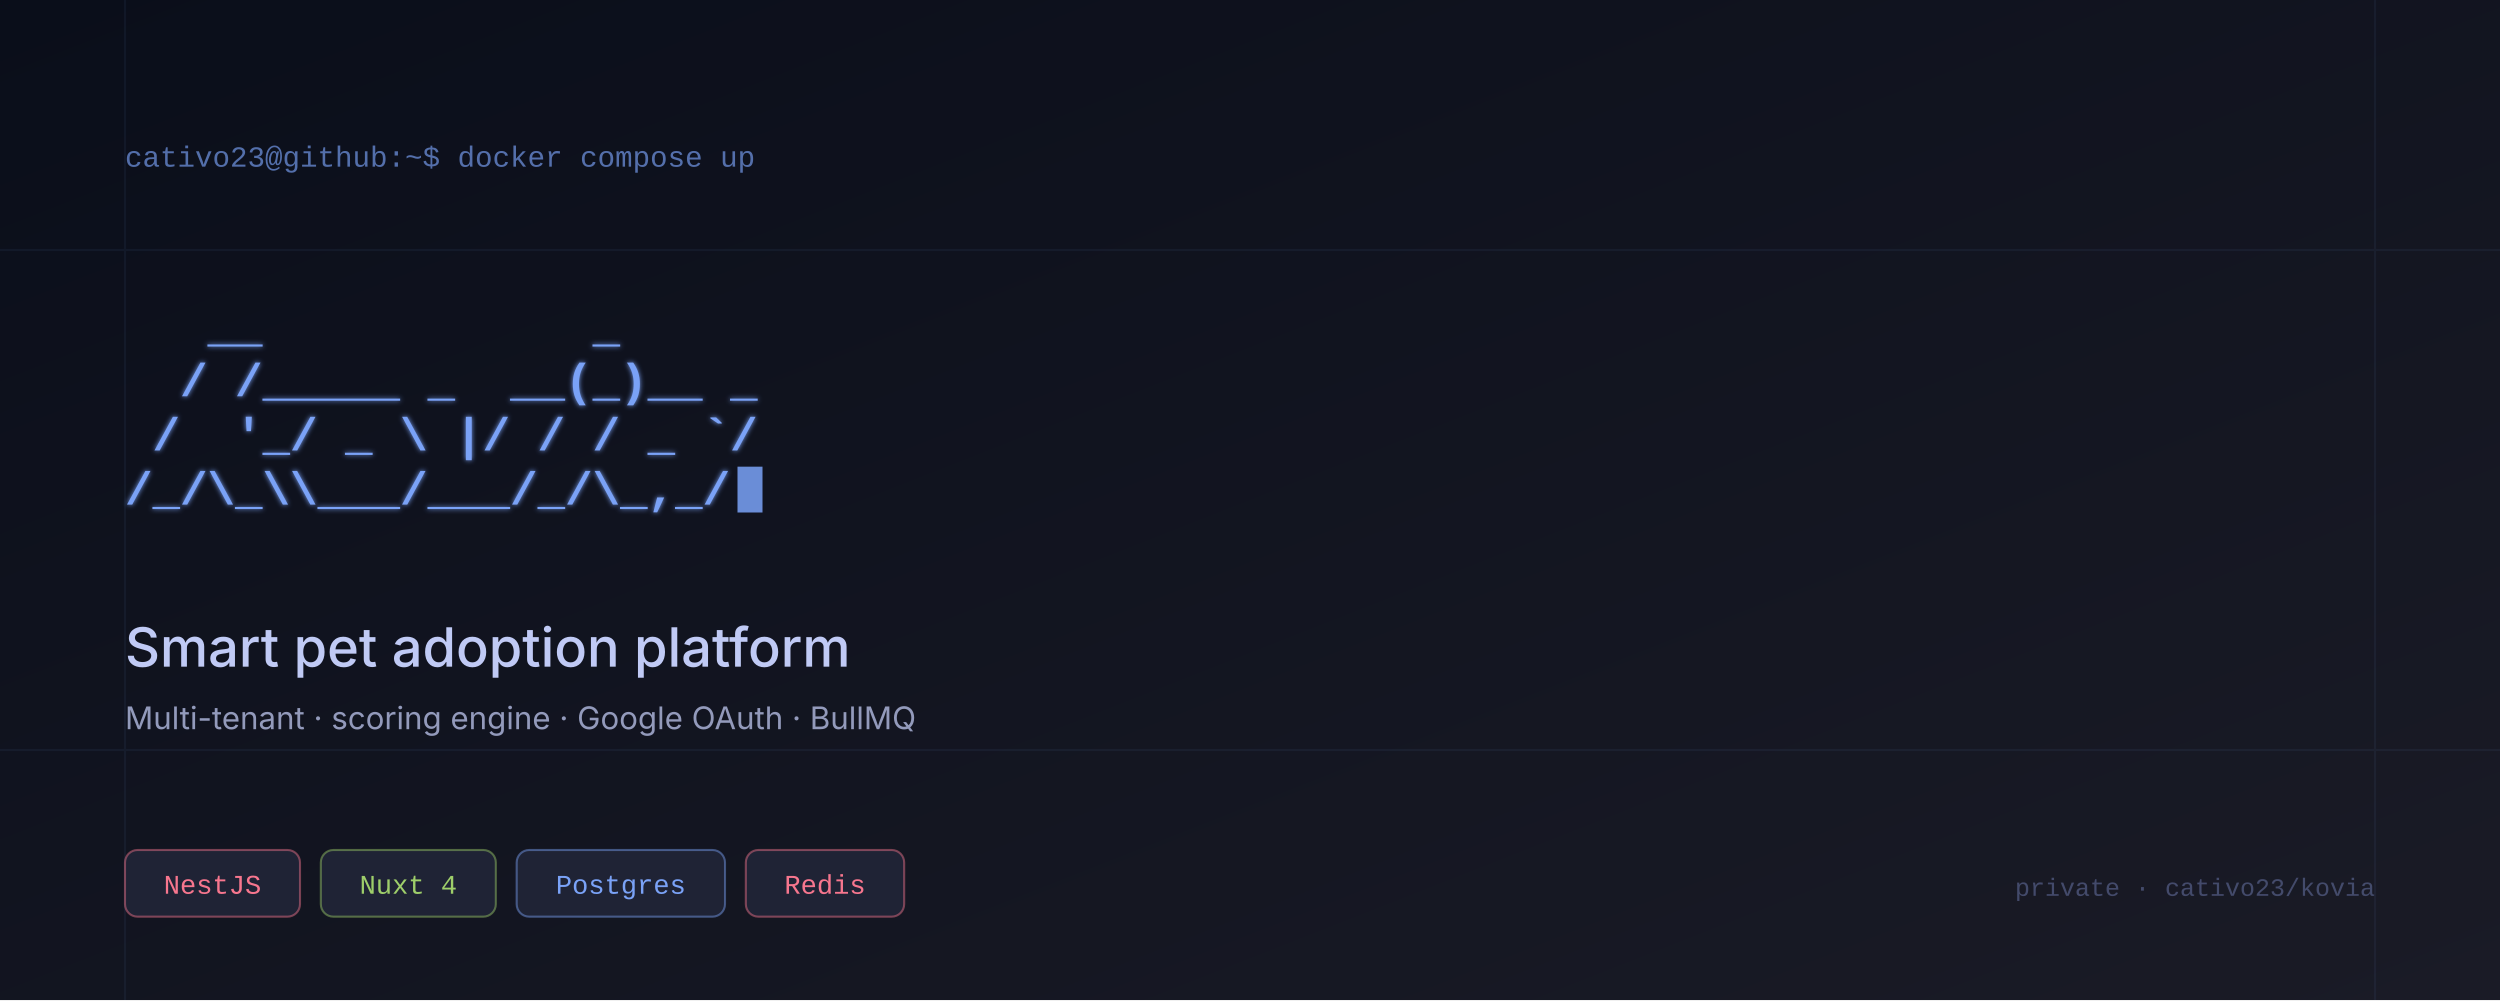
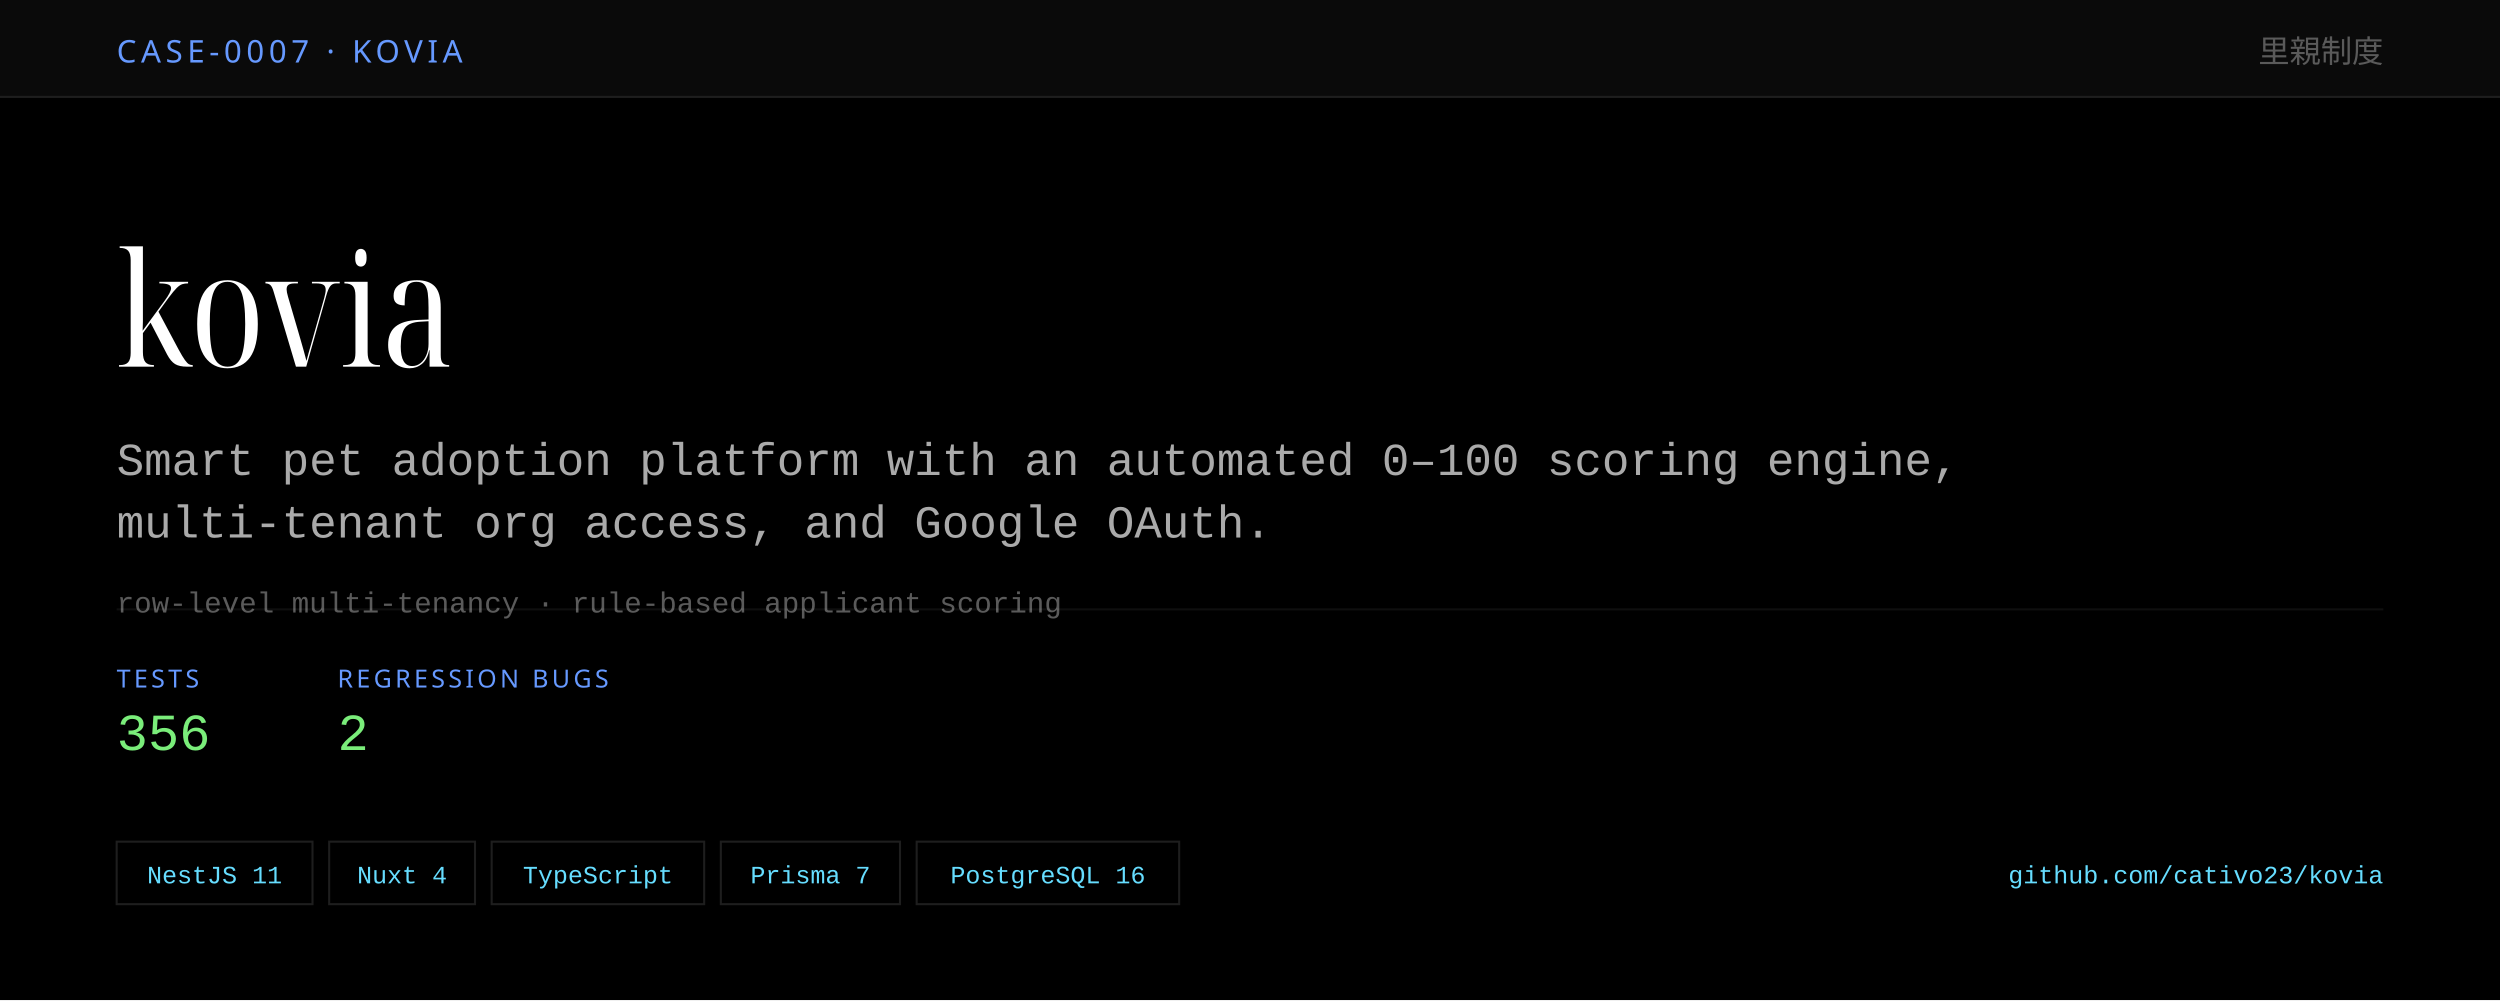
- <svg xmlns="http://www.w3.org/2000/svg" viewBox="0 0 1200 480" width="1200" height="480" role="img" aria-label="kovia — Smart pet adoption platform">
-   <defs>
-     <linearGradient id="bg" x1="0" y1="0" x2="1" y2="1">
-       <stop offset="0%" stop-color="#0a0e1a" />
-       <stop offset="100%" stop-color="#1a1b26" />
-     </linearGradient>
-     <filter id="softGlow" x="-10%" y="-10%" width="120%" height="120%">
-       <feGaussianBlur stdDeviation="1.4" result="blur" />
-       <feMerge>
-         <feMergeNode in="blur" />
-         <feMergeNode in="SourceGraphic" />
-       </feMerge>
-     </filter>
-     <style>
-       .mono { font-family: 'JetBrains Mono', 'Fira Code', 'Cascadia Code', Consolas, 'Courier New', monospace; }
-       .sans { font-family: 'Inter', -apple-system, BlinkMacSystemFont, 'Segoe UI', Roboto, sans-serif; }
-     </style>
-   </defs>
-   <rect width="1200" height="480" fill="url(#bg)" />
-   <g opacity="0.06" stroke="#7aa2f7" stroke-width="1">
-     <line x1="0" y1="120" x2="1200" y2="120" />
-     <line x1="0" y1="360" x2="1200" y2="360" />
-     <line x1="60" y1="0" x2="60" y2="480" />
-     <line x1="1140" y1="0" x2="1140" y2="480" />
+ <svg xmlns="http://www.w3.org/2000/svg" viewBox="0 0 1200 480" width="1200" height="480" role="img" aria-label="kovia — Smart pet adoption platform with an automated 0–100 scoring engine, multi-tenant org access, and Google OAuth">
+   <style>
+     .mono  { font-family: 'JetBrains Mono','Cascadia Mono',Consolas,'Courier New',monospace; }
+     .stamp { font-family: 'Saira Extra Condensed',Impact,'Arial Narrow',sans-serif; }
+     .title { font-family: 'Noto Serif Display','Times New Roman',serif; }
+     .kanji { font-family: 'Shippori Mincho B1',YuMincho,serif; }
+   </style>
+   <rect width="1200" height="480" fill="#000000" />
+   <rect width="1200" height="46" fill="#0a0a0a" />
+   <rect y="46" width="1200" height="1" fill="rgba(255,255,255,0.12)" />
+   <text class="stamp" x="56" y="30" font-size="15" fill="#6699ff" letter-spacing="2.2">CASE-0007 · KOVIA</text>
+   <text class="kanji" x="1144" y="30" font-size="15" fill="#5a5a5a" text-anchor="end">里親制度</text>
+   <g transform="translate(56,176) scale(0.82,1)">
+     <text class="title" x="0" y="0" font-size="76" fill="#ffffff">kovia</text>
  </g>
-   <text class="mono" x="60" y="80" font-size="14" fill="#7aa2f7" opacity="0.65">cativo23@github:~$ docker compose up</text>
-   <g class="mono" font-size="22" fill="#7aa2f7" filter="url(#softGlow)" font-weight="600">
-     <text x="60" y="164" xml:space="preserve">   __            _</text>
-     <text x="60" y="190" xml:space="preserve">  / /_____ _  __(_)__ _</text>
-     <text x="60" y="216" xml:space="preserve"> /  '_/ _ \ |/ / / _ `/</text>
-     <text x="60" y="242" xml:space="preserve">/_/\_\\___/___/_/\_,_/</text>
-   </g>
-   <rect x="354" y="224" width="12" height="22" fill="#7aa2f7" opacity="0.85" />
-   <text class="sans" x="60" y="320" font-size="26" fill="#c0caf5" font-weight="500">Smart pet adoption platform</text>
-   <text class="sans" x="60" y="350" font-size="15" fill="#a9b1d6" opacity="0.85">Multi-tenant · scoring engine · Google OAuth · BullMQ</text>
-   <g class="mono" font-size="13">
-     <g transform="translate(60,408)">
-       <rect width="84" height="32" rx="6" ry="6" fill="#1f2335" stroke="#f7768e" stroke-opacity="0.45" />
-       <text x="42" y="21" fill="#f7768e" text-anchor="middle">NestJS</text>
-     </g>
-     <g transform="translate(154,408)">
-       <rect width="84" height="32" rx="6" ry="6" fill="#1f2335" stroke="#9ece6a" stroke-opacity="0.45" />
-       <text x="42" y="21" fill="#9ece6a" text-anchor="middle">Nuxt 4</text>
-     </g>
-     <g transform="translate(248,408)">
-       <rect width="100" height="32" rx="6" ry="6" fill="#1f2335" stroke="#7aa2f7" stroke-opacity="0.45" />
-       <text x="50" y="21" fill="#7aa2f7" text-anchor="middle">Postgres</text>
-     </g>
-     <g transform="translate(358,408)">
-       <rect width="76" height="32" rx="6" ry="6" fill="#1f2335" stroke="#f7768e" stroke-opacity="0.45" />
-       <text x="38" y="21" fill="#f7768e" text-anchor="middle">Redis</text>
-     </g>
-   </g>
-   <text class="mono" x="1140" y="430" font-size="12" fill="#565f89" text-anchor="end" opacity="0.7">private · cativo23/kovia</text>
+   <text class="mono" x="56" y="228" font-size="22" fill="#aaaaaa">Smart pet adoption platform with an automated 0–100 scoring engine,</text>
+   <text class="mono" x="56" y="258" font-size="22" fill="#aaaaaa">multi-tenant org access, and Google OAuth.</text>
+   <text class="mono" x="56" y="294" font-size="14" fill="#5a5a5a">row-level multi-tenancy · rule-based applicant scoring</text>
+   <rect x="56" y="292" width="1088" height="1" fill="rgba(255,255,255,0.06)" />
+   <text class="stamp" x="56" y="330" font-size="12" fill="#6699ff" letter-spacing="1.6">TESTS</text>
+   <text class="mono" x="56" y="360" font-size="25" fill="#7aed7a">356</text>
+   <text class="stamp" x="162" y="330" font-size="12" fill="#6699ff" letter-spacing="1.6">REGRESSION BUGS</text>
+   <text class="mono" x="162" y="360" font-size="25" fill="#7aed7a">2</text>
+   <rect x="56" y="404" width="94" height="30" fill="none" stroke="rgba(255,255,255,0.12)" />
+   <text class="mono" x="103" y="424" font-size="12" fill="#66ddff" text-anchor="middle">NestJS 11</text>
+   <rect x="158" y="404" width="70" height="30" fill="none" stroke="rgba(255,255,255,0.12)" />
+   <text class="mono" x="193" y="424" font-size="12" fill="#66ddff" text-anchor="middle">Nuxt 4</text>
+   <rect x="236" y="404" width="102" height="30" fill="none" stroke="rgba(255,255,255,0.12)" />
+   <text class="mono" x="287" y="424" font-size="12" fill="#66ddff" text-anchor="middle">TypeScript</text>
+   <rect x="346" y="404" width="86" height="30" fill="none" stroke="rgba(255,255,255,0.12)" />
+   <text class="mono" x="389" y="424" font-size="12" fill="#66ddff" text-anchor="middle">Prisma 7</text>
+   <rect x="440" y="404" width="126" height="30" fill="none" stroke="rgba(255,255,255,0.12)" />
+   <text class="mono" x="503" y="424" font-size="12" fill="#66ddff" text-anchor="middle">PostgreSQL 16</text>
+   <text class="mono" x="1144" y="424" font-size="12" fill="#66ddff" text-anchor="end">github.com/cativo23/kovia</text>
</svg>
